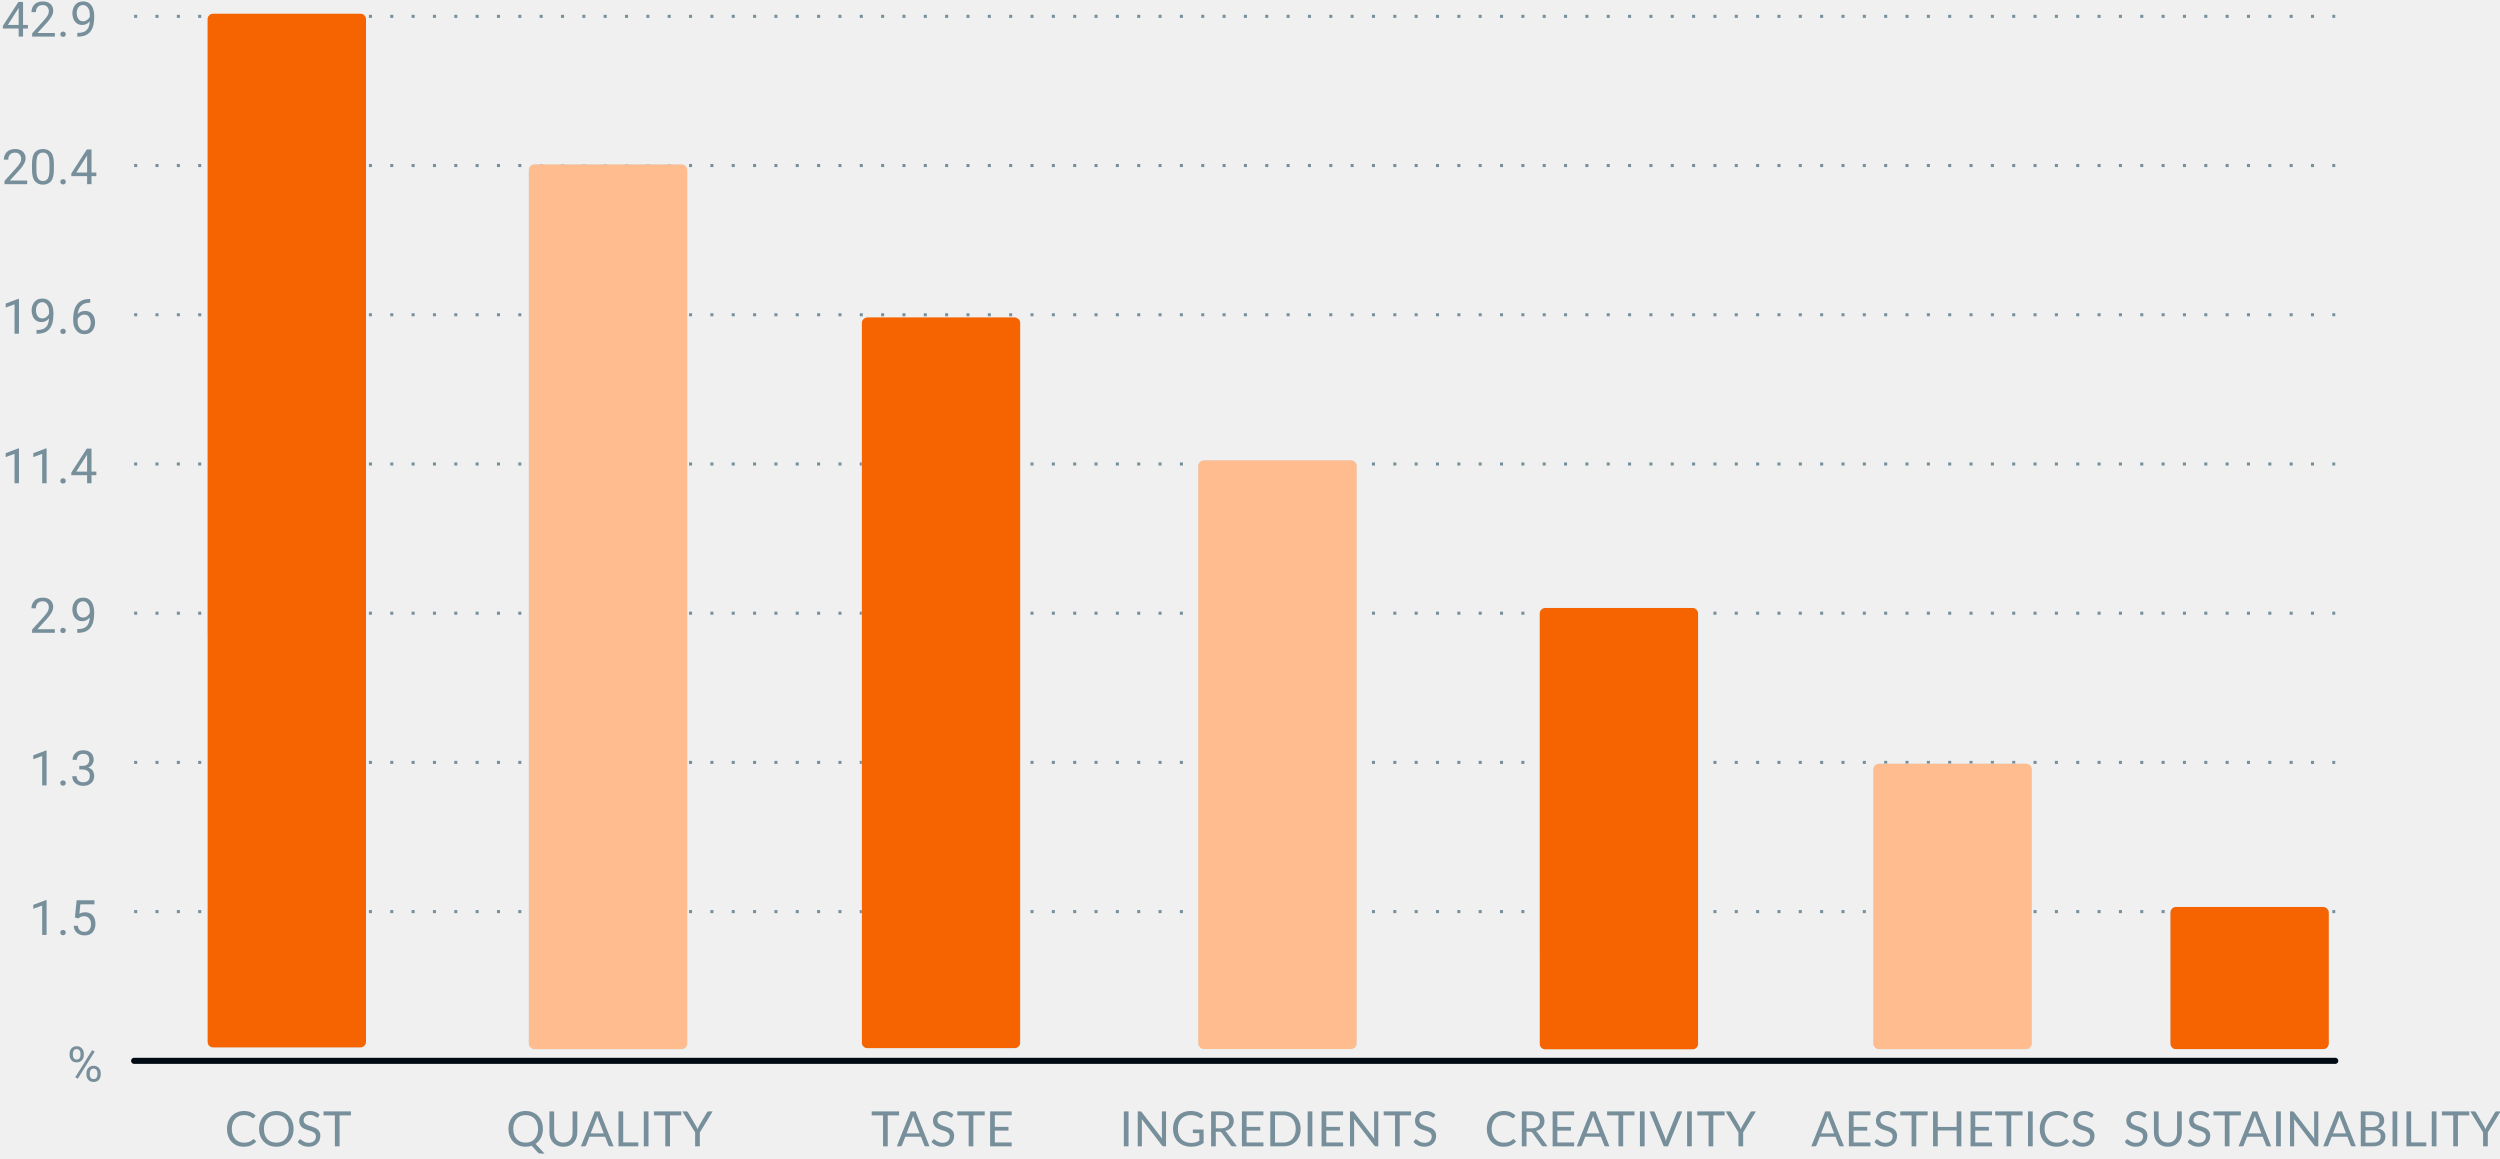
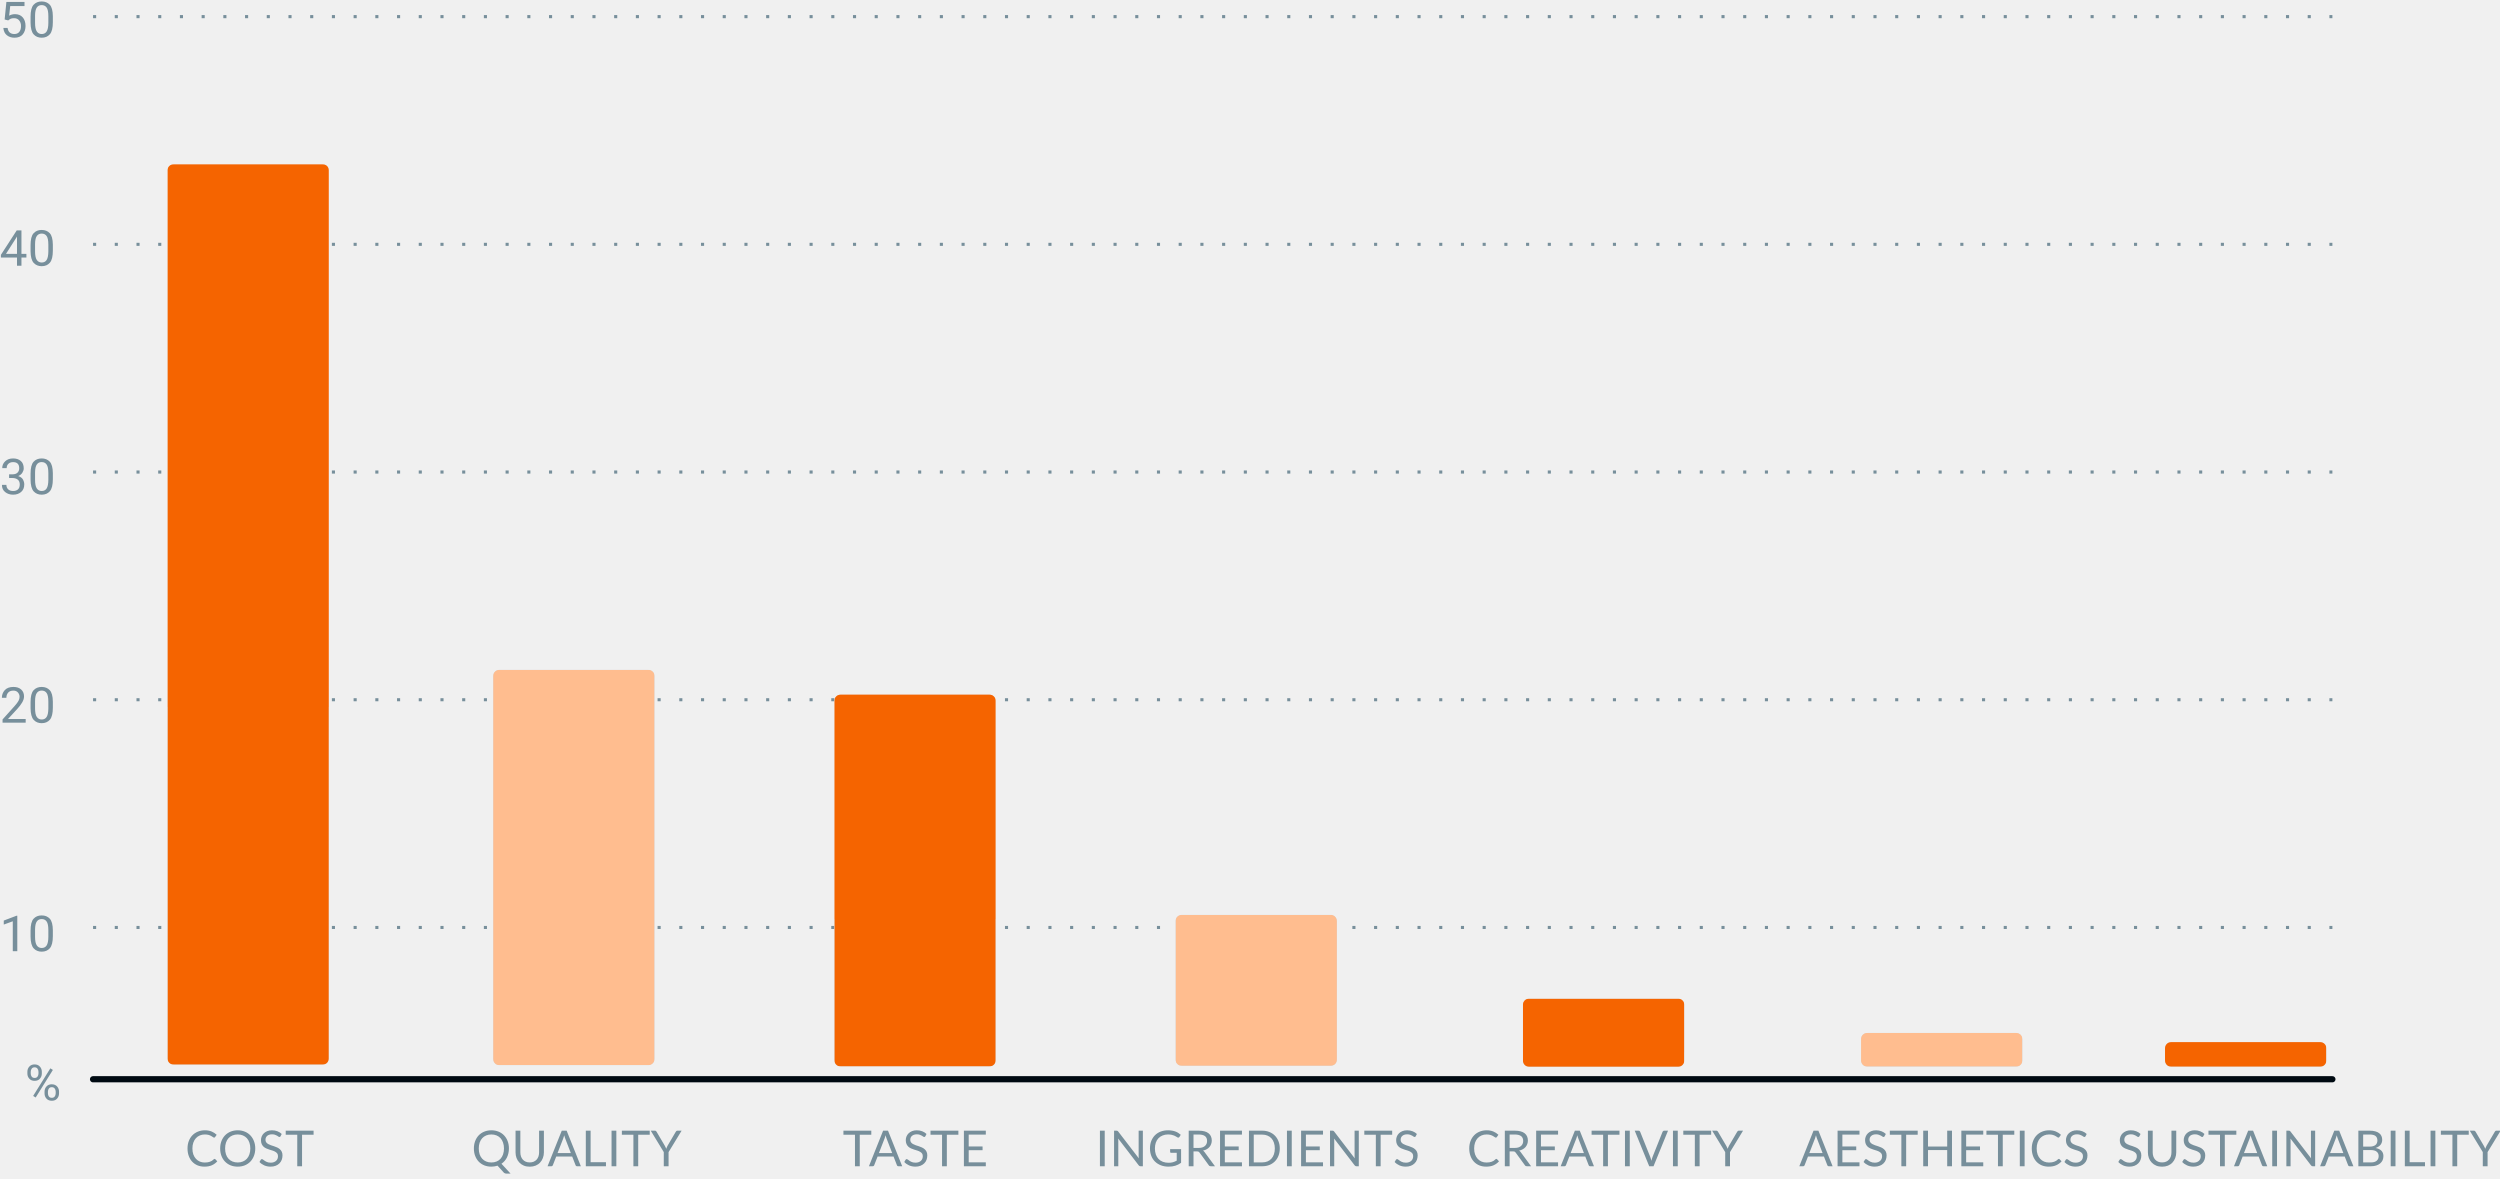
- <svg xmlns="http://www.w3.org/2000/svg" xmlns:xlink="http://www.w3.org/1999/xlink" width="820px" height="380px" viewBox="0 0 820 380" version="1.1">
+ <svg xmlns="http://www.w3.org/2000/svg" xmlns:xlink="http://www.w3.org/1999/xlink" width="806px" height="380px" viewBox="0 0 806 380" version="1.1">
  <defs>
-     <rect id="path-1" x="0" y="0" width="52.014" height="46.692" rx="2" />
-     <rect id="path-3" x="0" y="0.506" width="52.014" height="93.685" rx="2" />
-     <rect id="path-5" x="0" y="0" width="52.014" height="144.828" rx="2" />
-     <rect id="path-7" x="0" y="0" width="52.014" height="193.125" rx="2" />
-     <rect id="path-9" x="0" y="0" width="52.014" height="239.714" rx="2" />
-     <rect id="path-11" x="0" y="0" width="52.014" height="290.25" rx="2" />
-     <rect id="path-13" x="0" y="0" width="52.014" height="339.153" rx="2" />
+     <rect id="path-1" x="0" y="0" width="52.014" height="7.948" rx="2" />
+     <rect id="path-3" x="0" y="0.059" width="52.014" height="10.848" rx="2" />
+     <rect id="path-5" x="0" y="0" width="52.014" height="21.974" rx="2" />
+     <rect id="path-7" x="0" y="0" width="52.014" height="48.652" rx="2" />
+     <rect id="path-9" x="0" y="0" width="52.014" height="119.857" rx="2" />
+     <rect id="path-11" x="0" y="0" width="52.014" height="127.442" rx="2" />
+     <rect id="path-13" x="0" y="0" width="52.014" height="290.275" rx="2" />
  </defs>
-   <g id="Paycrave_case_study" stroke="none" stroke-width="1" fill="none" fill-rule="evenodd" transform="translate(-116, -2064)">
-     <g id="chart" transform="translate(115, 2059)">
+   <g id="Paycrave_case_study" stroke="none" stroke-width="1" fill="none" fill-rule="evenodd">
+     <g id="chart-copy" transform="translate(-15, -5)">
      <g id="Single-Column-Chart---On-White">
        <g id="Numbers" transform="translate(0, 0.001522)" fill="#778F9B" font-family="Roboto-Regular, Roboto" font-size="16" font-weight="normal" letter-spacing="0.08" line-spacing="22">
-           <text id="42.9">
-             <tspan x="1.516" y="17">42.9</tspan>
+           <text id="50">
+             <tspan x="14.871" y="17">50</tspan>
          </text>
-           <text id="19.6">
-             <tspan x="1.516" y="114.457">19.6</tspan>
+           <text id="40">
+             <tspan x="14.871" y="90.665">40</tspan>
          </text>
-           <text id="20.4">
-             <tspan x="1.516" y="65.407">20.4</tspan>
+           <text id="30">
+             <tspan x="14.871" y="164.33">30</tspan>
          </text>
-           <text id="11.4">
-             <tspan x="1.516" y="163.508">11.4</tspan>
+           <text id="20">
+             <tspan x="14.871" y="237.995">20</tspan>
          </text>
-           <text id="2.9">
-             <tspan x="10.58" y="212.559">2.9</tspan>
-           </text>
-           <text id="1.3">
-             <tspan x="10.58" y="262.609">1.3</tspan>
-           </text>
-           <text id="1.5">
-             <tspan x="10.58" y="311.66">1.5</tspan>
+           <text id="10">
+             <tspan x="14.871" y="311.66">10</tspan>
          </text>
          <text id="%">
            <tspan x="23" y="359.711">%</tspan>
          </text>
        </g>
        <g id="Gridline" transform="translate(45, 9.596379)" stroke-linejoin="round">
-           <path d="M0,98.646 L721.961,98.646" stroke="#778F9B" stroke-dasharray="1,6" />
          <path d="M0,147.588 L721.961,147.588" id="Gridline-Copy-2" stroke="#778F9B" stroke-dasharray="1,6" />
          <path d="M0,0.761 L721.961,0.761" stroke="#778F9B" stroke-dasharray="1,6" />
-           <path d="M0,49.704 L721.961,49.704" id="Gridline-Copy-3" stroke="#778F9B" stroke-dasharray="1,6" />
-           <path d="M0,196.531 L721.961,196.531" stroke="#778F9B" stroke-dasharray="1,6" />
-           <path d="M0,245.473 L721.961,245.473" id="Gridline-Copy" stroke="#778F9B" stroke-dasharray="1,6" />
+           <path d="M0,74.175 L721.961,74.175" id="Gridline-Copy-3" stroke="#778F9B" stroke-dasharray="1,6" />
+           <path d="M0,221.002 L721.961,221.002" id="Gridline-Copy" stroke="#778F9B" stroke-dasharray="1,6" />
          <path d="M0,294.415 L721.961,294.415" stroke="#778F9B" stroke-dasharray="1,6" />
          <path d="M0,343.356 L721.961,343.356" id="Axis" stroke="#000A12" stroke-width="2" stroke-linecap="round" />
        </g>
-         <g id="Bars" transform="translate(56, 8.963791)">
-           <g id="Range" transform="translate(0.888979, 356.0366)" fill="#778F9B" font-family="Lato-Regular, Lato" font-size="16" font-weight="normal" line-spacing="22">
+         <g id="Bars" transform="translate(56, 57.96379)">
+           <g id="Range" transform="translate(0.888979, 307.0366)" fill="#778F9B" font-family="Lato-Regular, Lato" font-size="16" font-weight="normal" line-spacing="22">
            <text id="SUSTAINABILITY" letter-spacing="0.08">
              <tspan x="640.521" y="16">SUSTAINABILITY</tspan>
            </text>
            <text id="AESTHETICS" letter-spacing="0.08">
              <tspan x="538.164" y="16">AESTHETICS</tspan>
            </text>
            <text id="CREATIVITY" letter-spacing="0.08">
              <tspan x="431.033" y="16">CREATIVITY</tspan>
            </text>
            <text id="INGREDIENTS" letter-spacing="0.08">
              <tspan x="311.256" y="16">INGREDIENTS</tspan>
            </text>
            <text id="TASTE" letter-spacing="0.08">
              <tspan x="229.798" y="16">TASTE</tspan>
            </text>
            <text id="QUALITY" letter-spacing="0.08">
              <tspan x="110.124" y="16">QUALITY</tspan>
            </text>
            <text id="COST" letter-spacing="0.08">
              <tspan x="17.801" y="16">COST</tspan>
            </text>
          </g>
-           <g id="Bar" transform="translate(656.8539, 293.5)">
+           <g id="Bar" transform="translate(657, 283)">
            <mask id="mask-2" fill="white">
              <use xlink:href="#path-1" />
            </mask>
            <use id="Mask" fill="#D8D8D8" xlink:href="#path-1" />
-             <rect fill="#F56400" mask="url(#mask-2)" x="0" y="0" width="52.014" height="46.692" />
+             <rect fill="#F56400" mask="url(#mask-2)" x="0" y="0" width="52.014" height="7.948" />
          </g>
-           <g id="Bar" transform="translate(559.4287, 246)">
+           <g id="Bar" transform="translate(559, 280)">
            <mask id="mask-4" fill="white">
              <use xlink:href="#path-3" />
            </mask>
            <use id="Mask" fill="#D8D8D8" xlink:href="#path-3" />
-             <rect fill="#FFBD8F" mask="url(#mask-4)" x="0" y="0.506" width="52.014" height="93.685" />
+             <rect fill="#FFBD8F" mask="url(#mask-4)" x="0" y="0.059" width="52.014" height="10.848" />
          </g>
-           <g id="Bar" transform="translate(449.986, 195.4402)">
+           <g id="Bar" transform="translate(450, 269)">
            <mask id="mask-6" fill="white">
              <use xlink:href="#path-5" />
            </mask>
            <use id="Mask" fill="#D8D8D8" xlink:href="#path-5" />
-             <rect fill="#FFBD8F" mask="url(#mask-6)" x="0" y="0" width="52.014" height="113.761" />
-             <rect fill="#F56400" mask="url(#mask-6)" x="0" y="8.52651283e-14" width="52.014" height="144.828" />
+             <rect fill="#FFBD8F" mask="url(#mask-6)" x="0" y="0" width="52.014" height="17.26" />
+             <rect fill="#F56400" mask="url(#mask-6)" x="0" y="8.52651283e-14" width="52.014" height="21.974" />
          </g>
-           <g id="Bar" transform="translate(338.0008, 146.9982)">
+           <g id="Bar" transform="translate(338, 242)">
            <mask id="mask-8" fill="white">
              <use xlink:href="#path-7" />
            </mask>
            <use id="Mask" fill="#D8D8D8" xlink:href="#path-7" />
-             <rect fill="#FFBD8F" mask="url(#mask-8)" x="0" y="0" width="52.014" height="193.125" />
+             <rect fill="#FFBD8F" mask="url(#mask-8)" x="0" y="0" width="52.014" height="48.652" />
          </g>
-           <g id="Bar" transform="translate(227.6511, 100.1565)">
+           <g id="Bar" transform="translate(228, 171)">
            <mask id="mask-10" fill="white">
              <use xlink:href="#path-9" />
            </mask>
            <use id="Mask" fill="#D8D8D8" xlink:href="#path-9" />
-             <rect fill="#FFBD8F" mask="url(#mask-10)" x="0" y="0" width="52.014" height="144.638" />
-             <rect fill="#F56400" mask="url(#mask-10)" x="0" y="-80.988" width="52.014" height="320.703" />
+             <rect fill="#FFBD8F" mask="url(#mask-10)" x="0" y="0" width="52.014" height="72.319" />
+             <rect fill="#F56400" mask="url(#mask-10)" x="0" y="-40.494" width="52.014" height="160.351" />
          </g>
-           <g id="Bar" transform="translate(118.4288, 49.94018)">
+           <g id="Bar" transform="translate(118, 163)">
            <mask id="mask-12" fill="white">
              <use xlink:href="#path-11" />
            </mask>
            <use id="Mask" fill="#D8D8D8" xlink:href="#path-11" />
-             <rect fill="#FFBD8F" mask="url(#mask-12)" x="0" y="0" width="52.014" height="290.25" />
+             <rect fill="#FFBD8F" mask="url(#mask-12)" x="0" y="0" width="52.014" height="127.442" />
          </g>
-           <g id="Bar" transform="translate(13.04967, 0.491362)">
+           <g id="Bar" transform="translate(13, 0)">
            <mask id="mask-14" fill="white">
              <use xlink:href="#path-13" />
            </mask>
            <use id="Mask" fill="#D8D8D8" xlink:href="#path-13" />
-             <rect fill="#FFBD8F" mask="url(#mask-14)" x="0" y="0" width="52.014" height="204.437" />
-             <rect fill="#F56400" mask="url(#mask-14)" x="0" y="0" width="52.014" height="339.153" />
+             <rect fill="#FFBD8F" mask="url(#mask-14)" x="0" y="0" width="52.014" height="174.974" />
+             <rect fill="#F56400" mask="url(#mask-14)" x="0" y="0" width="52.014" height="290.275" />
          </g>
        </g>
      </g>
    </g>
  </g>
</svg>
